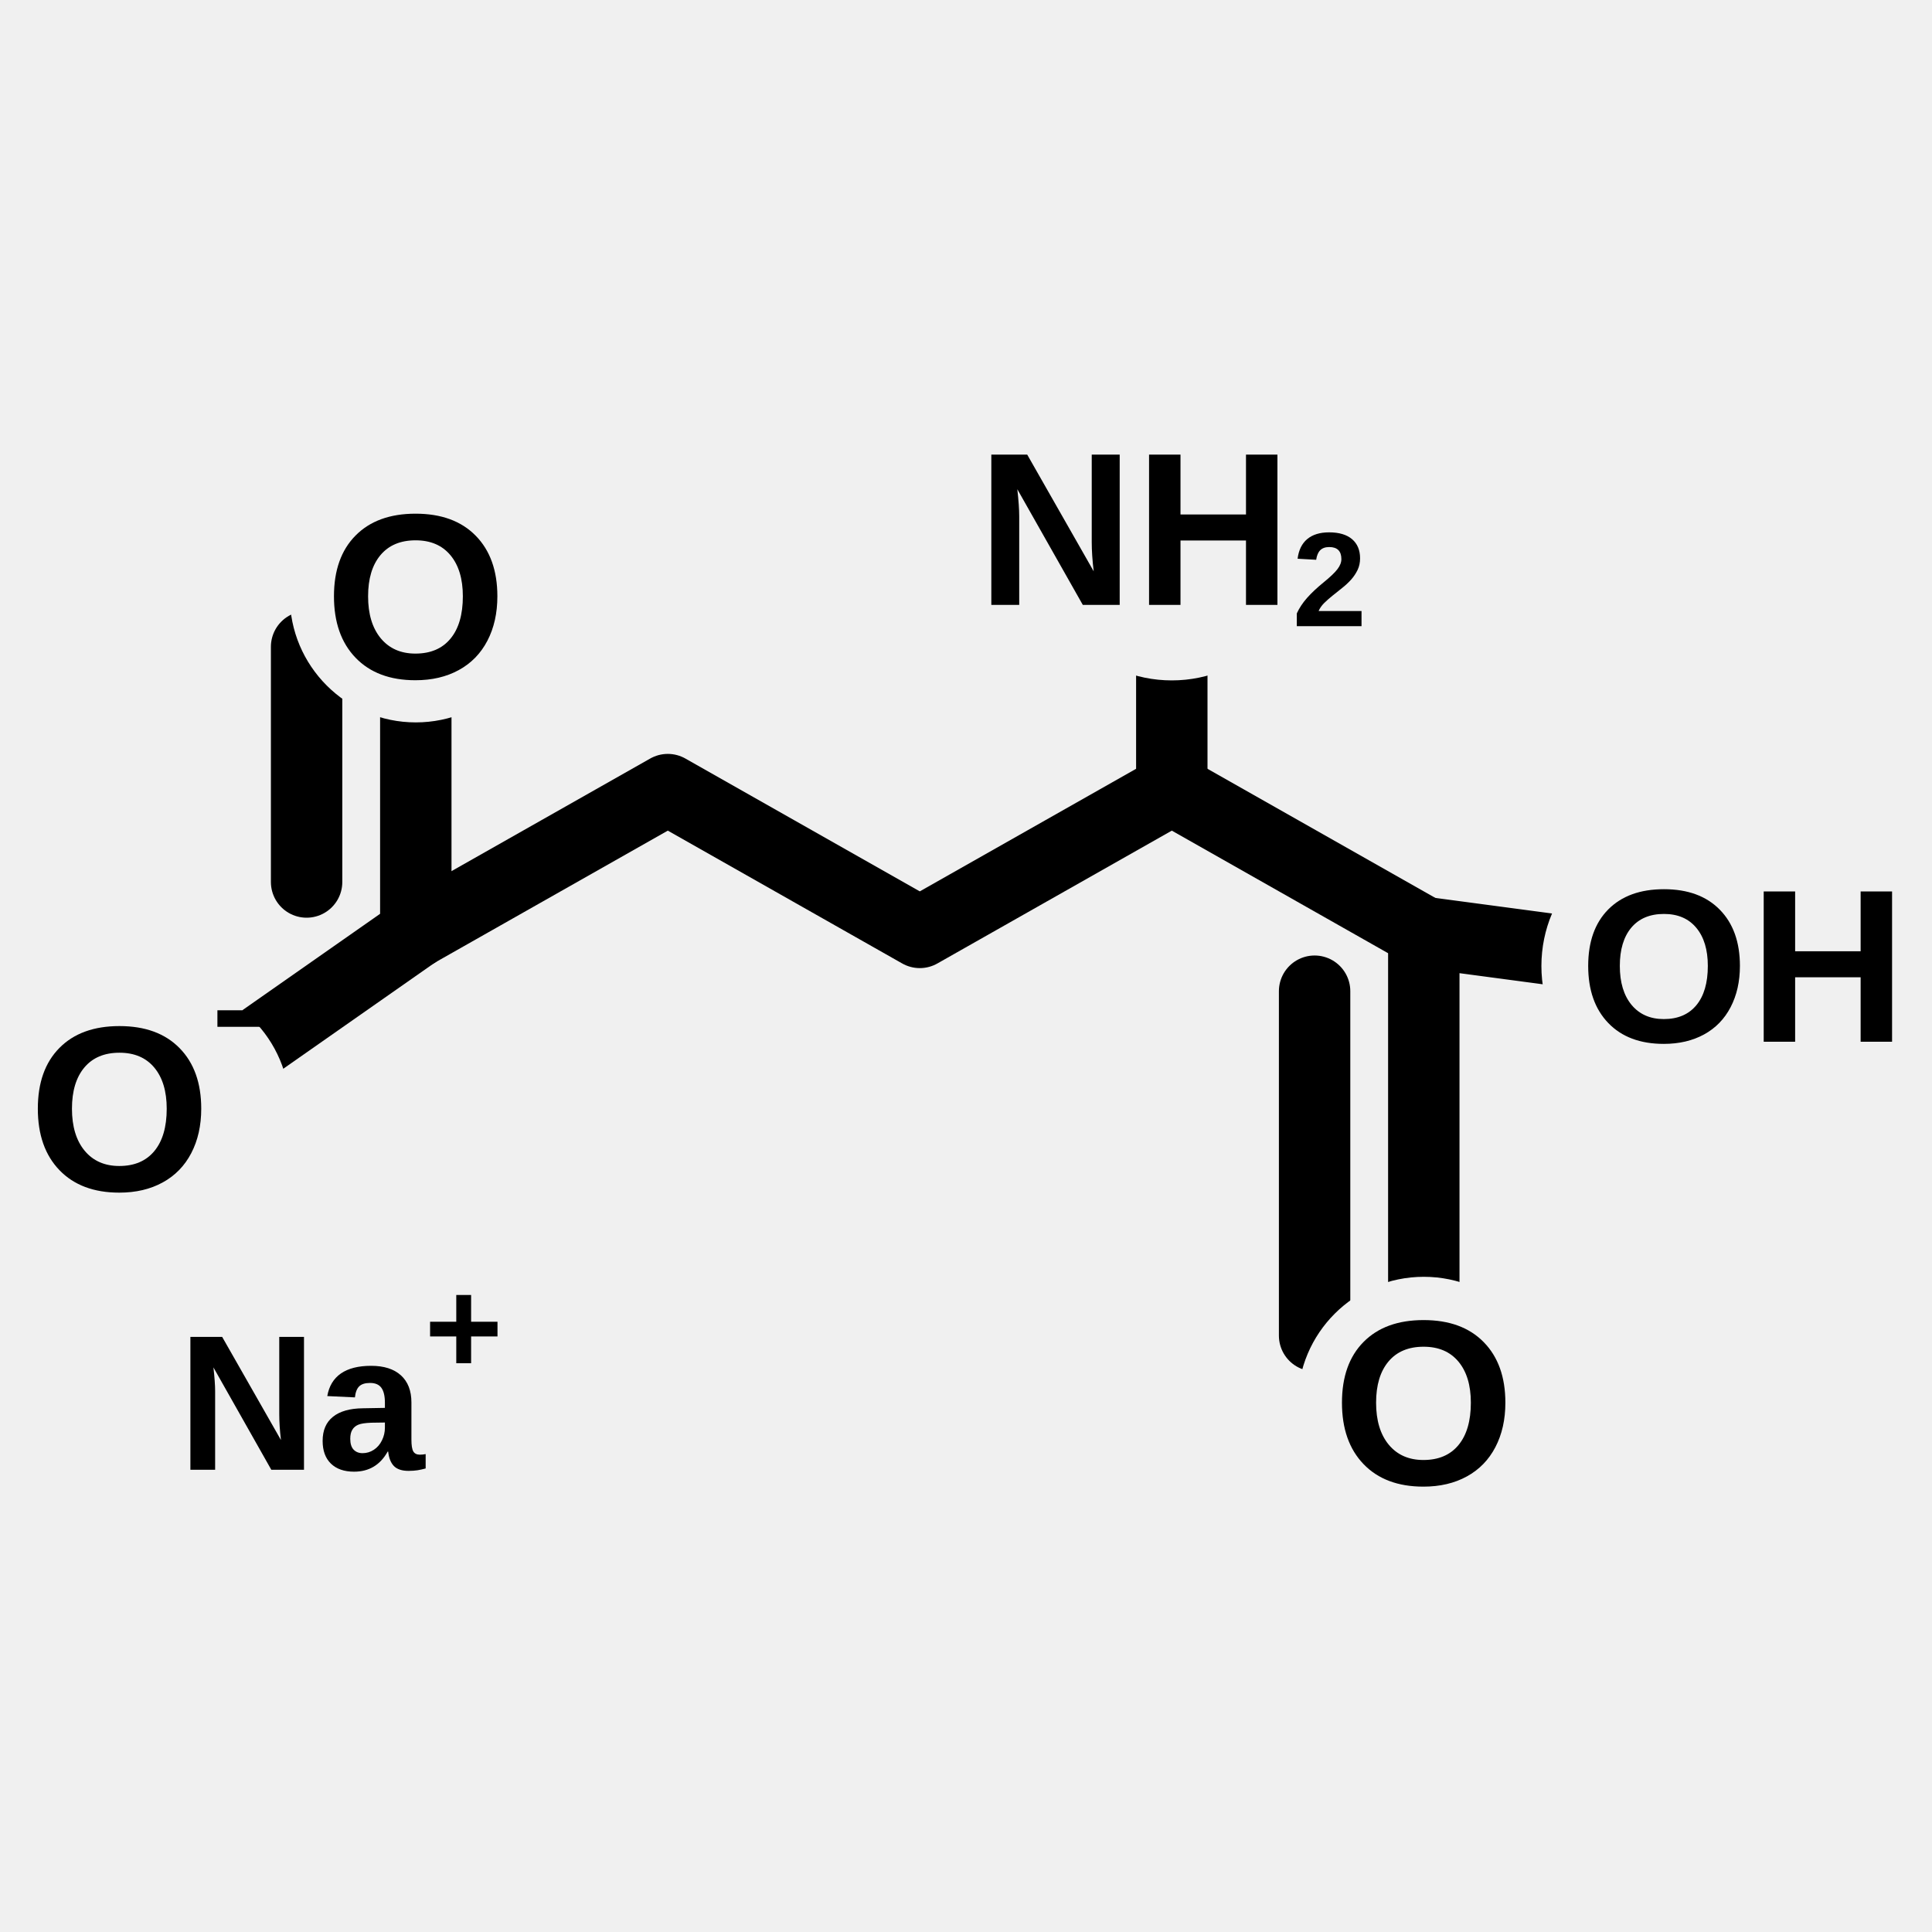
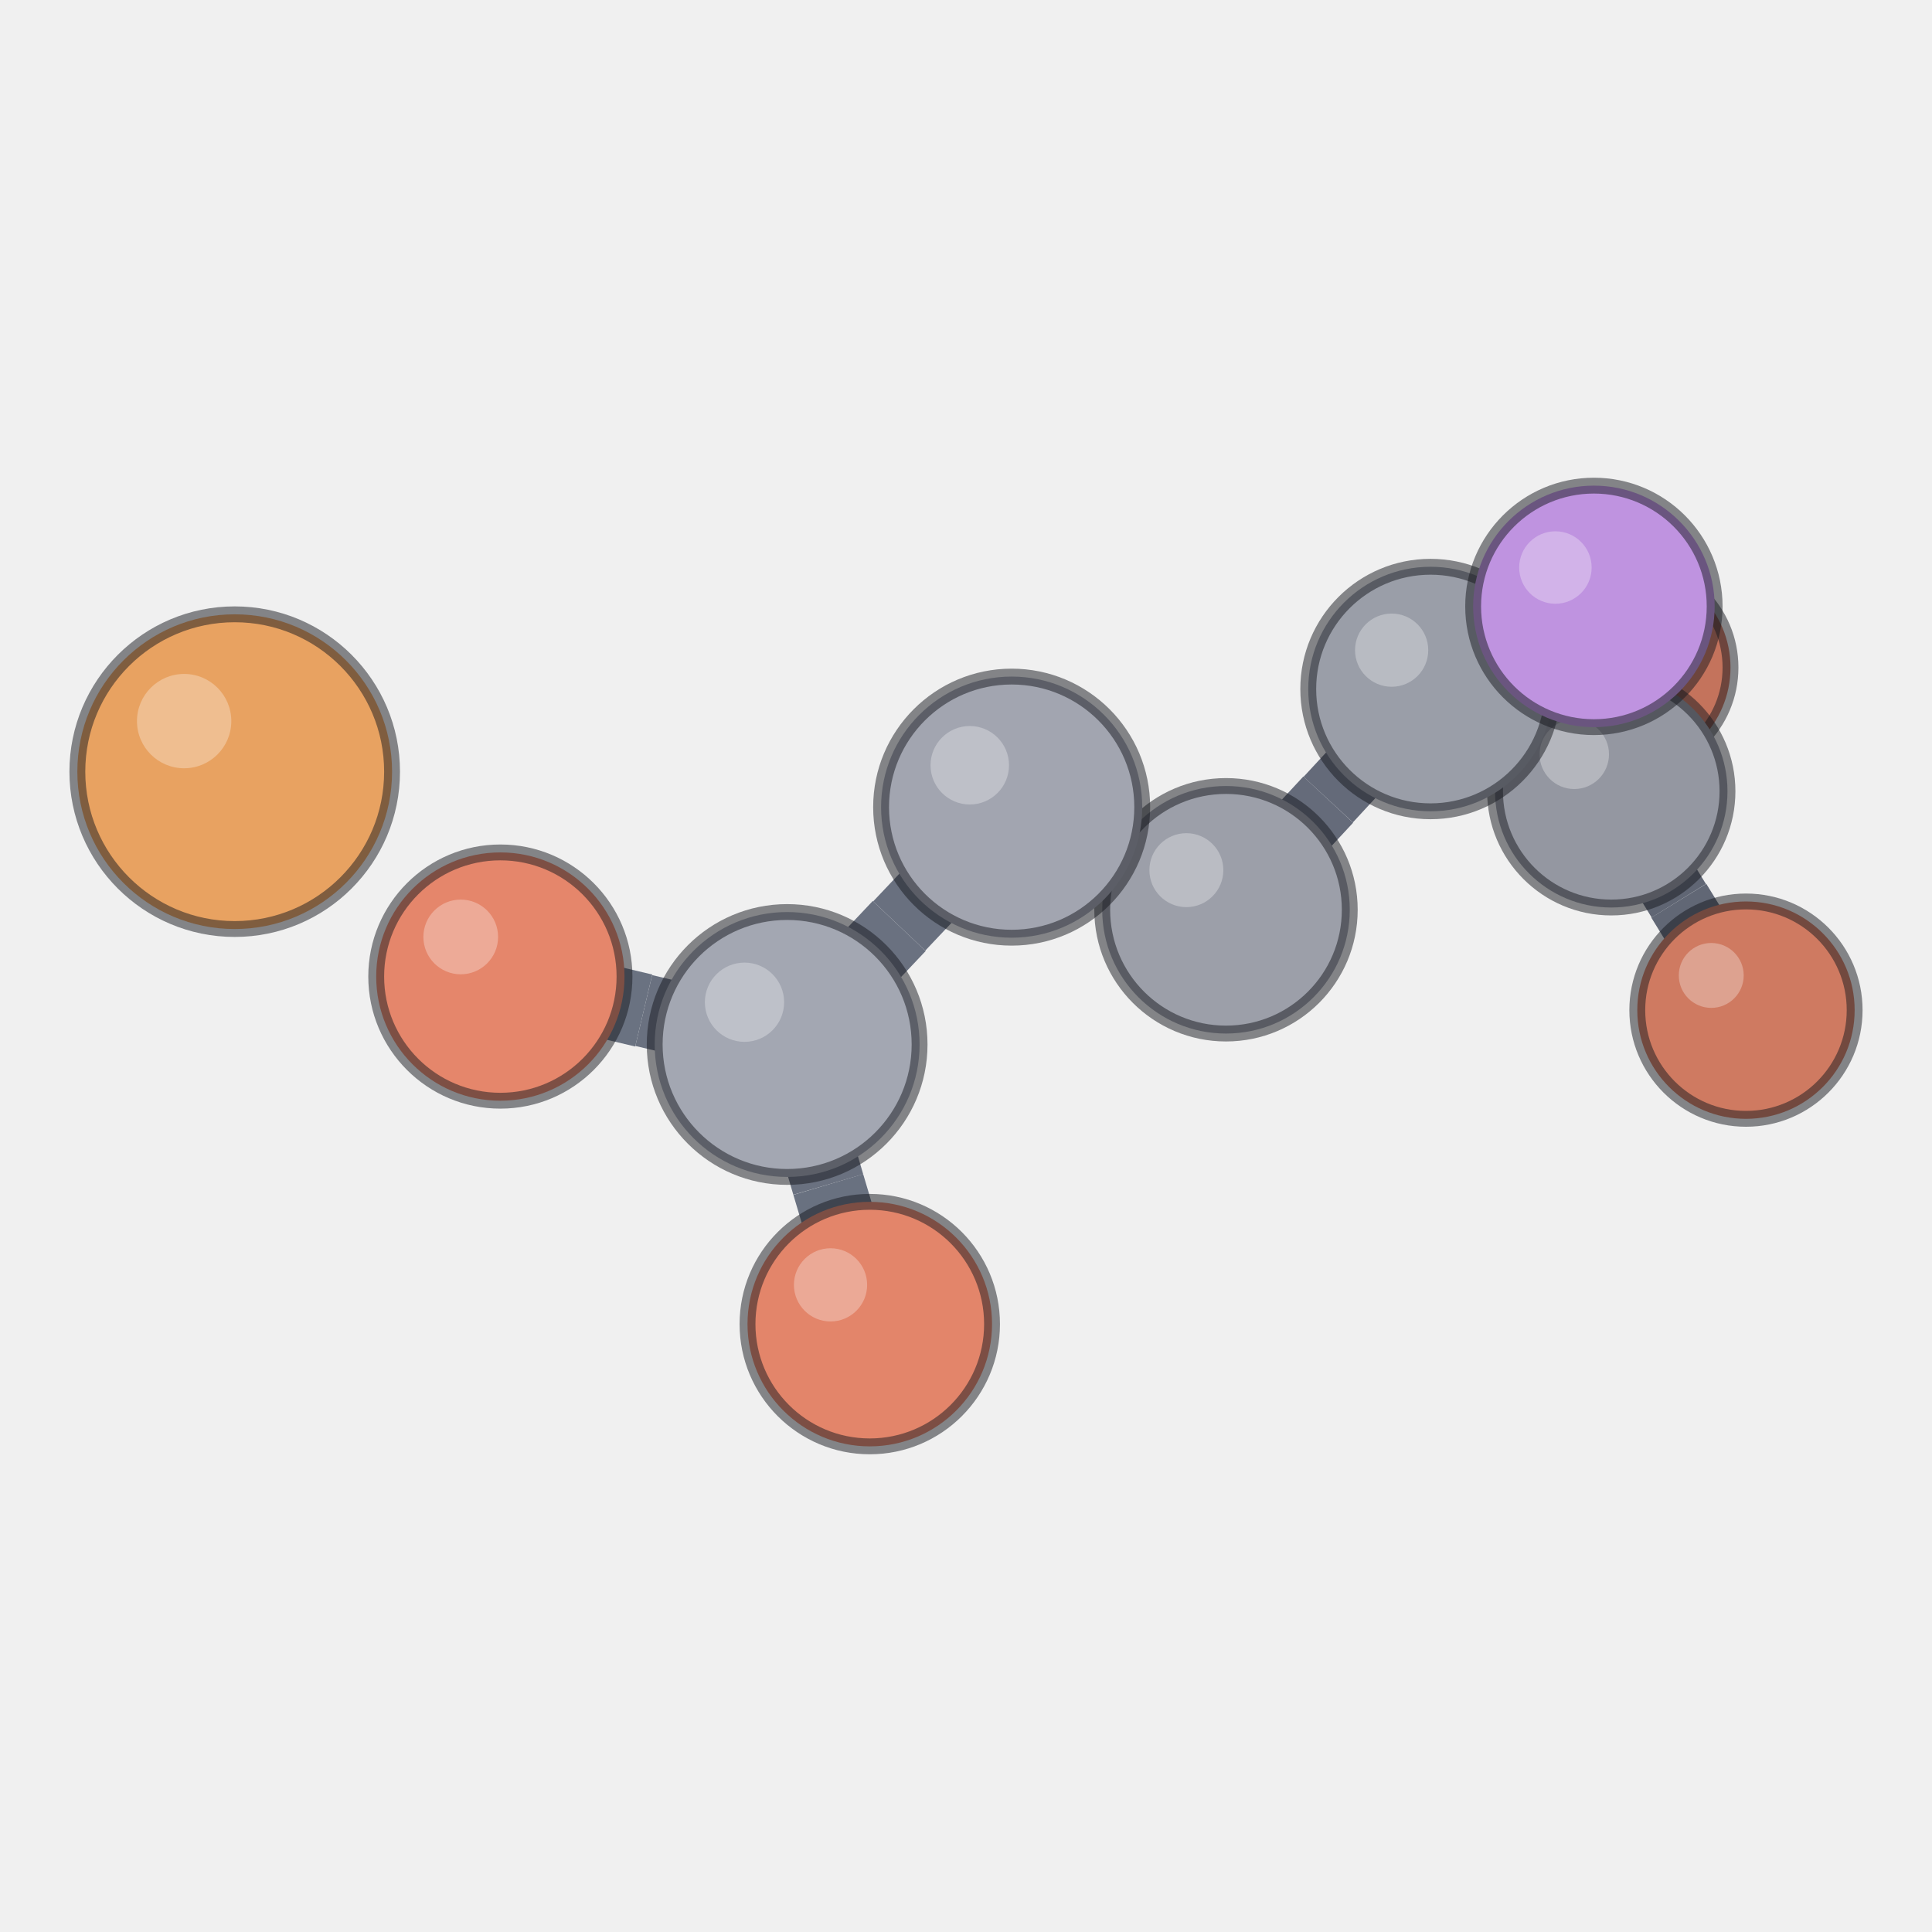
- <svg xmlns="http://www.w3.org/2000/svg" viewBox="37 34 460 460">
-   <defs>
-     <mask id="bonds-mask">
-       <rect x="0" y="0" width="560" height="560" fill="#fff" />
-       <circle cx="136" cy="176" r="30" fill="black" />
-       <circle cx="76" cy="298" r="30" fill="black" />
-       <circle cx="316" cy="164" r="32" fill="black" />
-       <circle cx="376" cy="368" r="30" fill="black" />
-       <circle cx="436" cy="264" r="32" fill="black" />
-     </mask>
-   </defs>
-   <g mask="url(#bonds-mask)" stroke="#000" stroke-width="17" stroke-linecap="round" stroke-linejoin="round" fill="none">
-     <polyline points="136,256 196,222 256,256 316,222 376,256" />
-     <line x1="136" y1="256" x2="136" y2="176" />
-     <line x1="110" y1="244" x2="110" y2="188" />
-     <line x1="136" y1="256" x2="76" y2="298" />
-     <line x1="316" y1="222" x2="316" y2="164" />
-     <line x1="376" y1="256" x2="376" y2="368" />
-     <line x1="350" y1="270" x2="350" y2="352" />
-     <line x1="376" y1="256" x2="436" y2="264" />
-   </g>
-   <g fill="#000" font-family="Segoe UI, Arial, sans-serif" font-weight="700" text-anchor="middle" dominant-baseline="central">
-     <text x="136" y="176" font-size="56">O</text>
-     <text x="76" y="298" font-size="56">O<tspan font-size="36" dy="-22">−</tspan>
-     </text>
-     <text x="118" y="368" font-size="46">Na<tspan font-size="32" dy="-18">+</tspan>
-     </text>
-     <text x="316" y="160" font-size="52">NH<tspan font-size="32" dy="12">2</tspan>
-     </text>
-     <text x="376" y="368" font-size="56">O</text>
-     <text x="452" y="264" font-size="52">OH</text>
-   </g>
+ <svg xmlns="http://www.w3.org/2000/svg" viewBox="0 0 512 512">
+   <line x1="431.6" y1="176.9" x2="429.3" y2="193.3" stroke="#5b626f" stroke-width="16.1" />
+   <circle cx="431.6" cy="176.9" r="27.0" fill="#c4735c" stroke="#17191f" stroke-opacity="0.5" stroke-width="4.2" />
+   <circle cx="423.0" cy="168.2" r="8.1" fill="#fff" fill-opacity="0.3" />
+   <line x1="427.0" y1="209.7" x2="429.3" y2="193.3" stroke="#606674" stroke-width="16.9" />
+   <line x1="427.0" y1="209.7" x2="444.9" y2="238.7" stroke="#606674" stroke-width="16.9" />
+   <line x1="427.0" y1="209.7" x2="403.1" y2="196.2" stroke="#606674" stroke-width="16.9" />
+   <circle cx="427.0" cy="209.7" r="30.8" fill="#9497a1" stroke="#17191f" stroke-opacity="0.5" stroke-width="4.2" />
+   <circle cx="417.2" cy="199.9" r="9.2" fill="#fff" fill-opacity="0.3" />
+   <line x1="462.7" y1="267.7" x2="444.9" y2="238.7" stroke="#616775" stroke-width="17.1" />
+   <circle cx="462.7" cy="267.7" r="28.8" fill="#cf7a61" stroke="#17191f" stroke-opacity="0.5" stroke-width="4.2" />
+   <circle cx="453.5" cy="258.5" r="8.6" fill="#fff" fill-opacity="0.3" />
+   <line x1="379.1" y1="182.6" x2="403.1" y2="196.2" stroke="#646a79" stroke-width="17.8" />
+   <line x1="379.1" y1="182.6" x2="400.8" y2="171.6" stroke="#646a79" stroke-width="17.8" />
+   <line x1="379.1" y1="182.6" x2="352.0" y2="211.9" stroke="#646a79" stroke-width="17.8" />
+   <circle cx="379.1" cy="182.6" r="32.4" fill="#9a9ea8" stroke="#17191f" stroke-opacity="0.5" stroke-width="4.2" />
+   <circle cx="368.8" cy="172.3" r="9.7" fill="#fff" fill-opacity="0.3" />
+   <line x1="324.9" y1="241.1" x2="352.0" y2="211.9" stroke="#656b7a" stroke-width="18.0" />
+   <line x1="324.9" y1="241.1" x2="296.5" y2="227.5" stroke="#656b7a" stroke-width="18.0" />
+   <circle cx="324.9" cy="241.1" r="32.8" fill="#9c9fa9" stroke="#17191f" stroke-opacity="0.5" stroke-width="4.2" />
+   <circle cx="314.4" cy="230.6" r="9.8" fill="#fff" fill-opacity="0.3" />
+   <line x1="422.4" y1="160.7" x2="400.8" y2="171.6" stroke="#68707f" stroke-width="19.0" />
+   <circle cx="422.4" cy="160.7" r="32.0" fill="#bf93e0" stroke="#17191f" stroke-opacity="0.5" stroke-width="4.2" />
+   <circle cx="412.2" cy="150.4" r="9.6" fill="#fff" fill-opacity="0.3" />
+   <line x1="268.1" y1="213.9" x2="296.5" y2="227.5" stroke="#69707f" stroke-width="19.0" />
+   <line x1="268.1" y1="213.9" x2="238.3" y2="245.4" stroke="#69707f" stroke-width="19.0" />
+   <circle cx="268.1" cy="213.9" r="34.6" fill="#a2a5b0" stroke="#17191f" stroke-opacity="0.5" stroke-width="4.2" />
+   <circle cx="257.0" cy="202.8" r="10.4" fill="#fff" fill-opacity="0.3" />
+   <line x1="230.5" y1="350.9" x2="219.5" y2="313.9" stroke="#697180" stroke-width="19.3" />
+   <circle cx="230.5" cy="350.9" r="32.4" fill="#e3856a" stroke="#17191f" stroke-opacity="0.5" stroke-width="4.2" />
+   <circle cx="220.1" cy="340.5" r="9.7" fill="#fff" fill-opacity="0.3" />
+   <line x1="208.6" y1="276.8" x2="238.3" y2="245.4" stroke="#6a7180" stroke-width="19.3" />
+   <line x1="208.6" y1="276.8" x2="219.5" y2="313.9" stroke="#6a7180" stroke-width="19.3" />
+   <line x1="208.6" y1="276.8" x2="170.6" y2="267.8" stroke="#6a7180" stroke-width="19.3" />
+   <circle cx="208.6" cy="276.8" r="35.1" fill="#a3a7b2" stroke="#17191f" stroke-opacity="0.5" stroke-width="4.2" />
+   <circle cx="197.3" cy="265.6" r="10.5" fill="#fff" fill-opacity="0.3" />
+   <line x1="132.6" y1="258.8" x2="170.6" y2="267.8" stroke="#6a7281" stroke-width="19.6" />
+   <circle cx="132.6" cy="258.8" r="32.9" fill="#e5866b" stroke="#17191f" stroke-opacity="0.5" stroke-width="4.2" />
+   <circle cx="122.1" cy="248.3" r="9.9" fill="#fff" fill-opacity="0.3" />
+   <circle cx="62.2" cy="204.5" r="41.7" fill="#e8a261" stroke="#17191f" stroke-opacity="0.5" stroke-width="4.2" />
+   <circle cx="48.8" cy="191.1" r="12.5" fill="#fff" fill-opacity="0.3" />
</svg>
